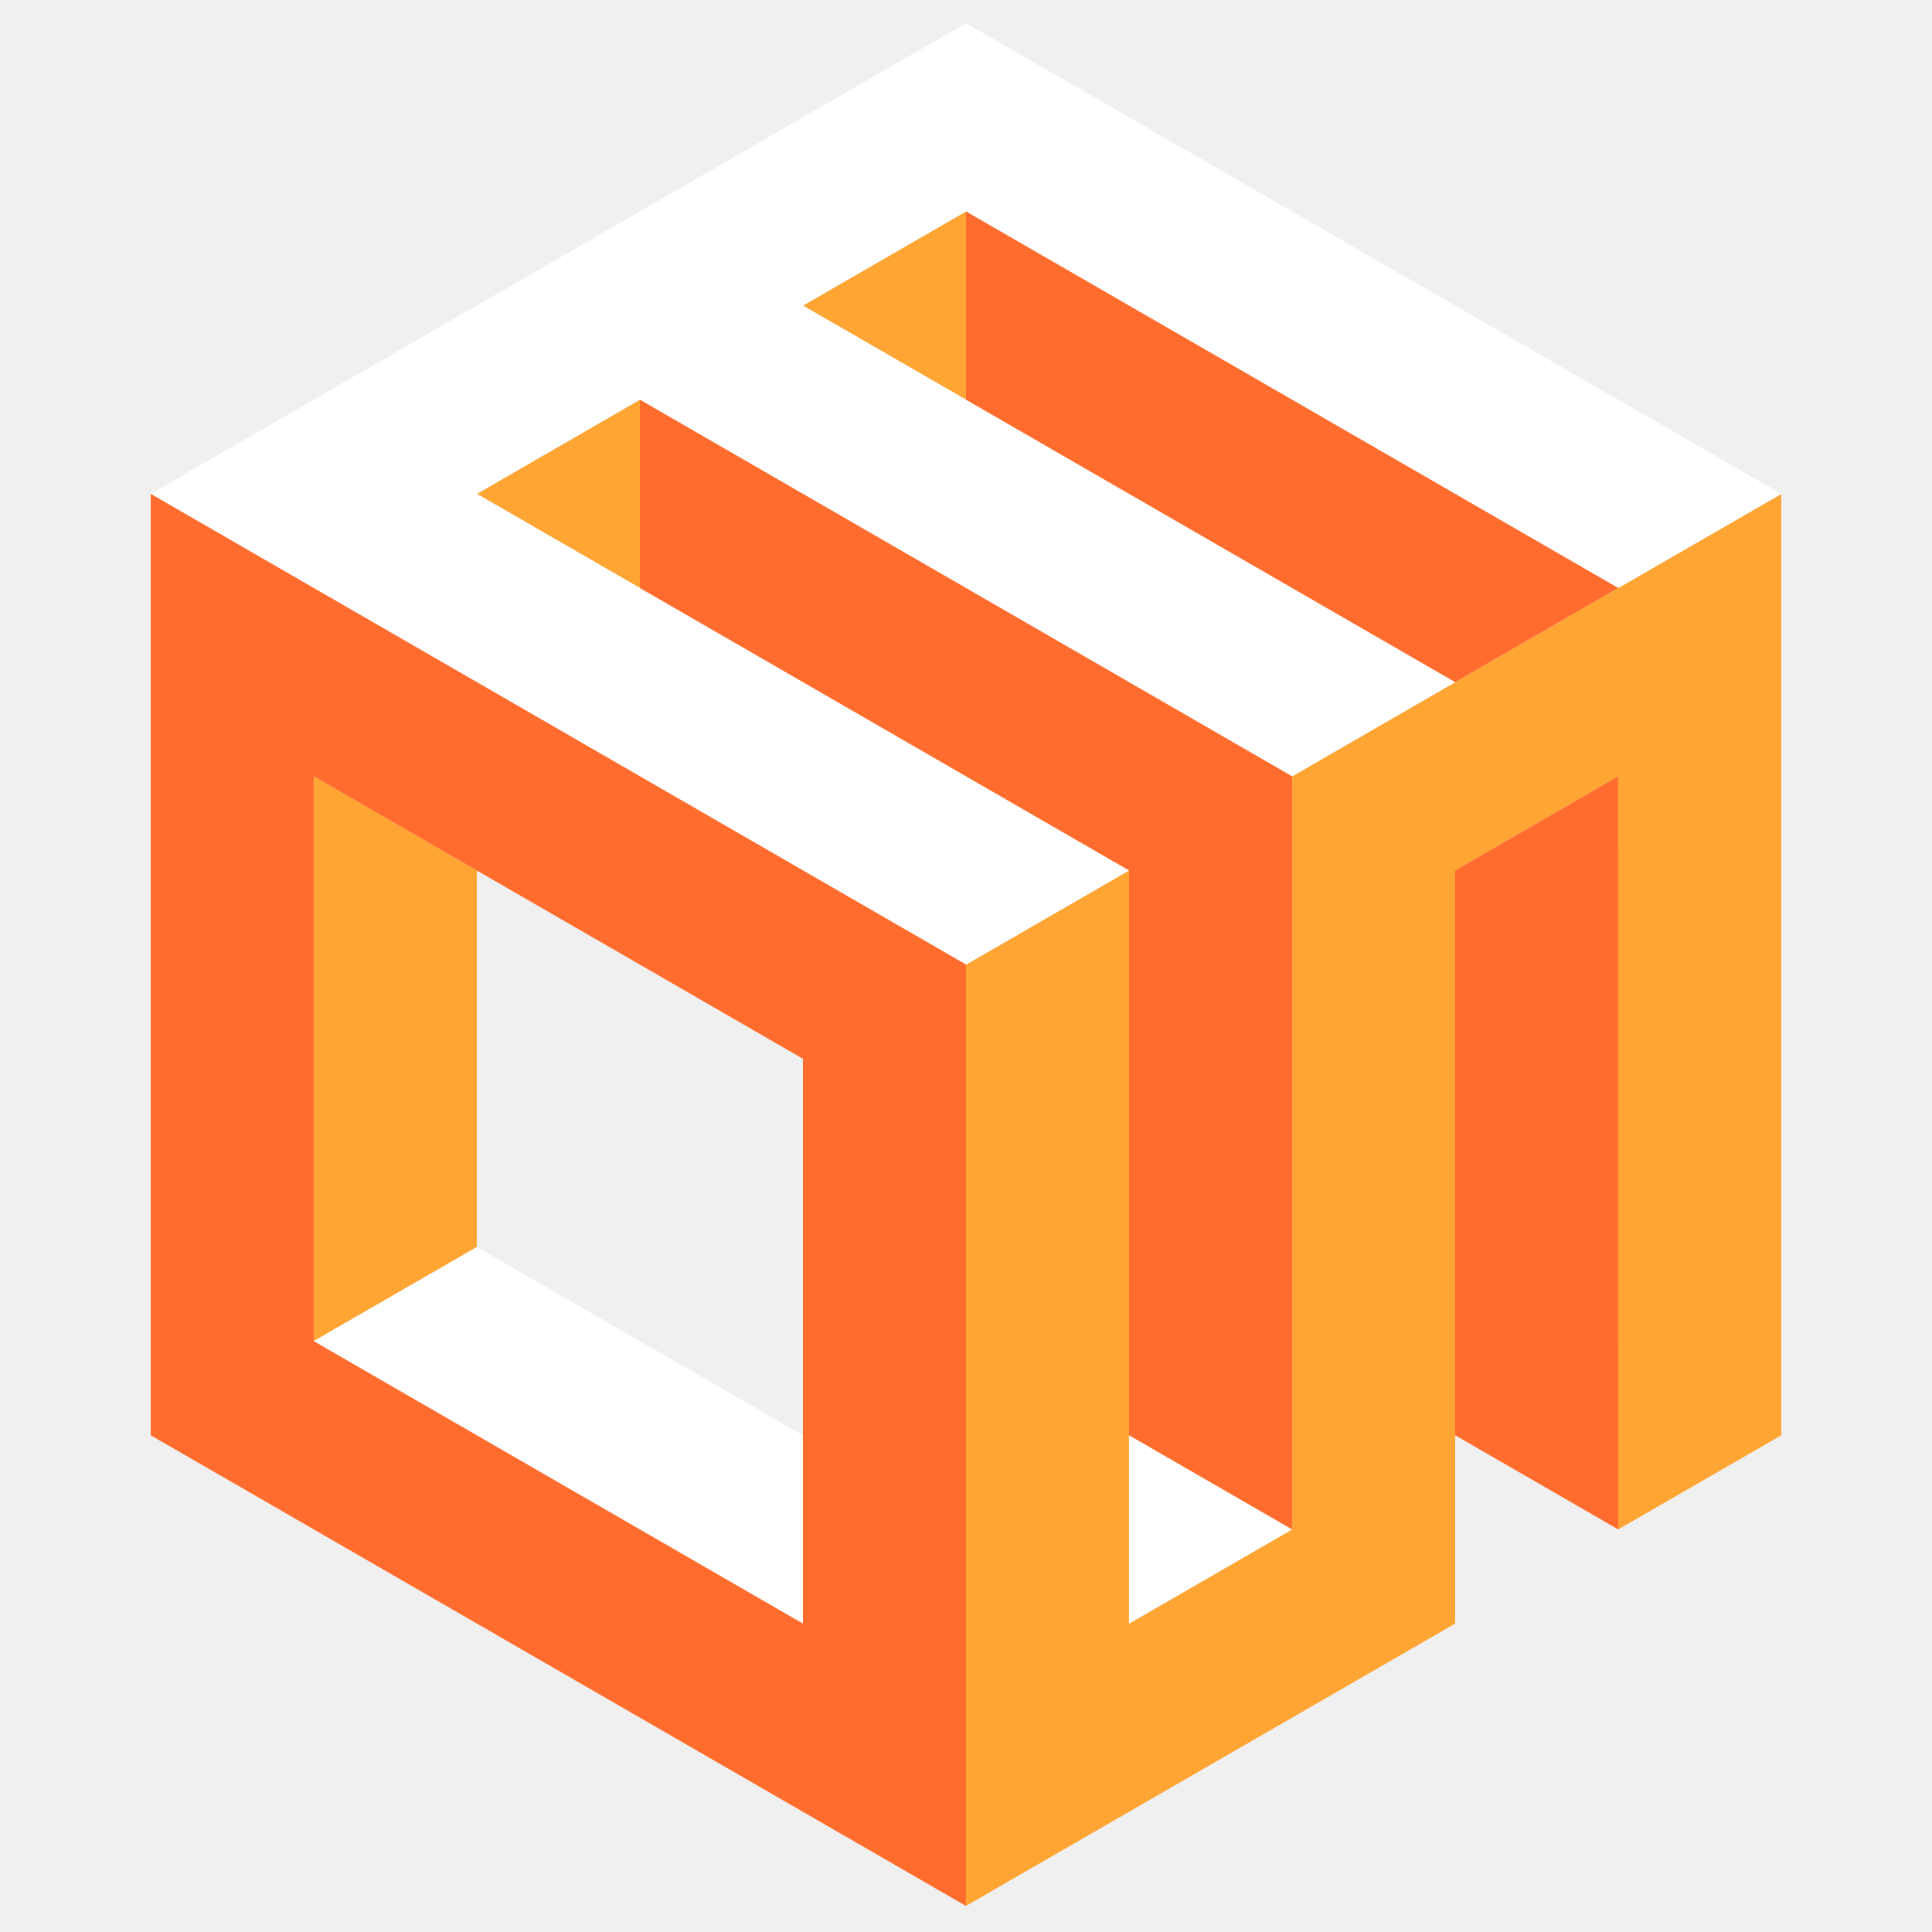
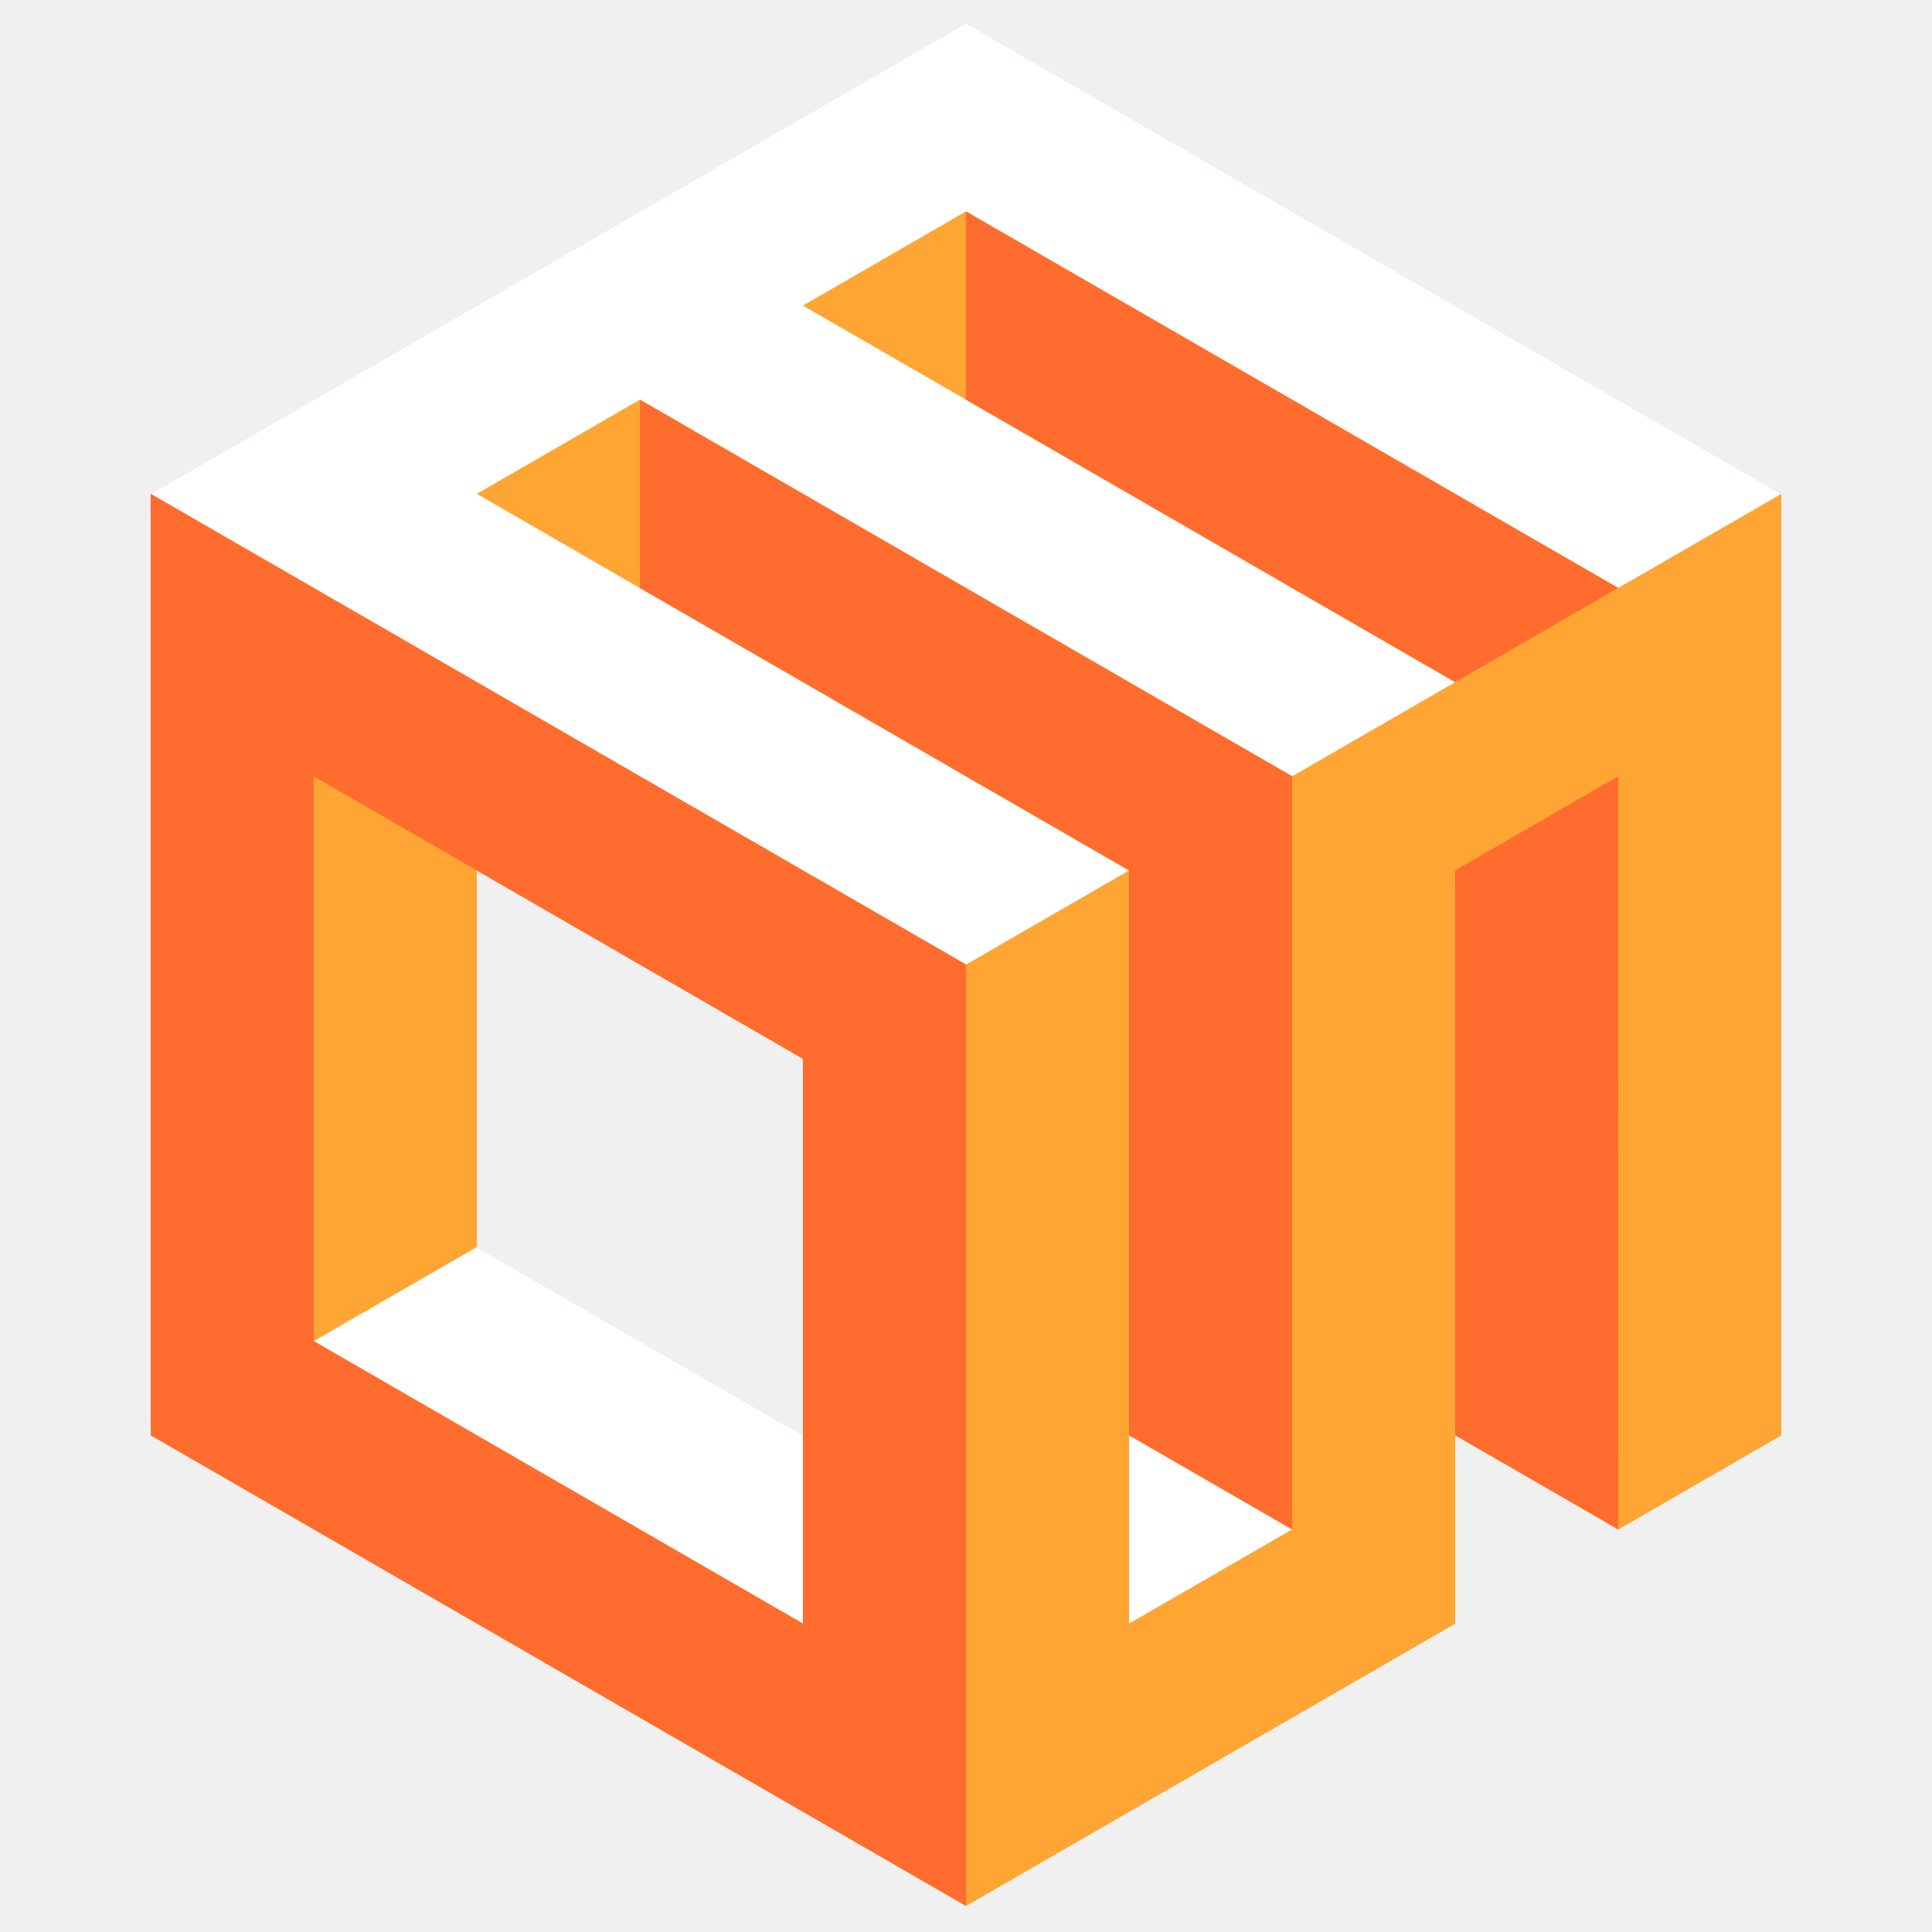
<svg xmlns="http://www.w3.org/2000/svg" width="500" height="500" viewBox="0 0 500 500" fill="none">
+   <path fill-rule="evenodd" clip-rule="evenodd" d="M249.991 493.249L39 371.445V127.804L249.975 6H249.992L461 127.82V371.445L418.798 395.812H418.797L376.597 371.446V420.18L249.991 493.249ZM123.403 322.743V225.283L207.79 274.008L207.789 371.445L123.403 322.743Z" fill="#FFA534" />
  <path d="M123.403 225.273V322.743L81.201 347.077V200.906L123.403 225.273Z" fill="#FFA534" />
  <path d="M461 127.82V371.445L418.798 395.812L418.782 200.906L376.597 225.257V420.18L249.992 493.249V249.641L292.194 225.273V420.18L334.395 395.812V200.906L461 127.82Z" fill="#FFA534" />
  <path d="M165.605 103.437L123.404 127.804L165.605 152.171V103.437Z" fill="#FFA534" />
  <path d="M249.991 54.718L207.79 79.086L249.991 103.437V54.718Z" fill="#FFA534" />
  <path d="M461 127.82L418.798 152.171L249.992 54.718L207.79 79.086V79.102L249.992 103.437L376.596 176.539L334.411 200.906H334.395V200.89L165.605 103.437L123.403 127.804L292.193 225.273L249.992 249.641L39 127.804L249.975 6H249.992L461 127.82Z" fill="white" />
  <path d="M207.789 371.445V420.18L81.201 347.078L123.403 322.743L207.789 371.445Z" fill="white" />
  <path d="M292.193 420.18L334.395 395.812L292.193 371.445V420.18Z" fill="white" />
  <path d="M39 127.804V371.445L249.991 493.249V249.608L39 127.804ZM207.79 420.179L81.185 347.077V200.906L207.79 274.008V420.179Z" fill="#FF6C2D" />
  <path d="M418.797 395.812L376.596 371.445V225.257L418.781 200.906L418.797 395.812Z" fill="#FF6C2D" />
  <path d="M418.798 152.171L376.597 176.539L249.992 103.437V54.718L418.798 152.171Z" fill="#FF6C2D" />
  <path d="M165.605 103.437V152.171L292.193 225.274V371.445L334.395 395.812V200.906L165.605 103.437Z" fill="#FF6C2D" />
</svg>
